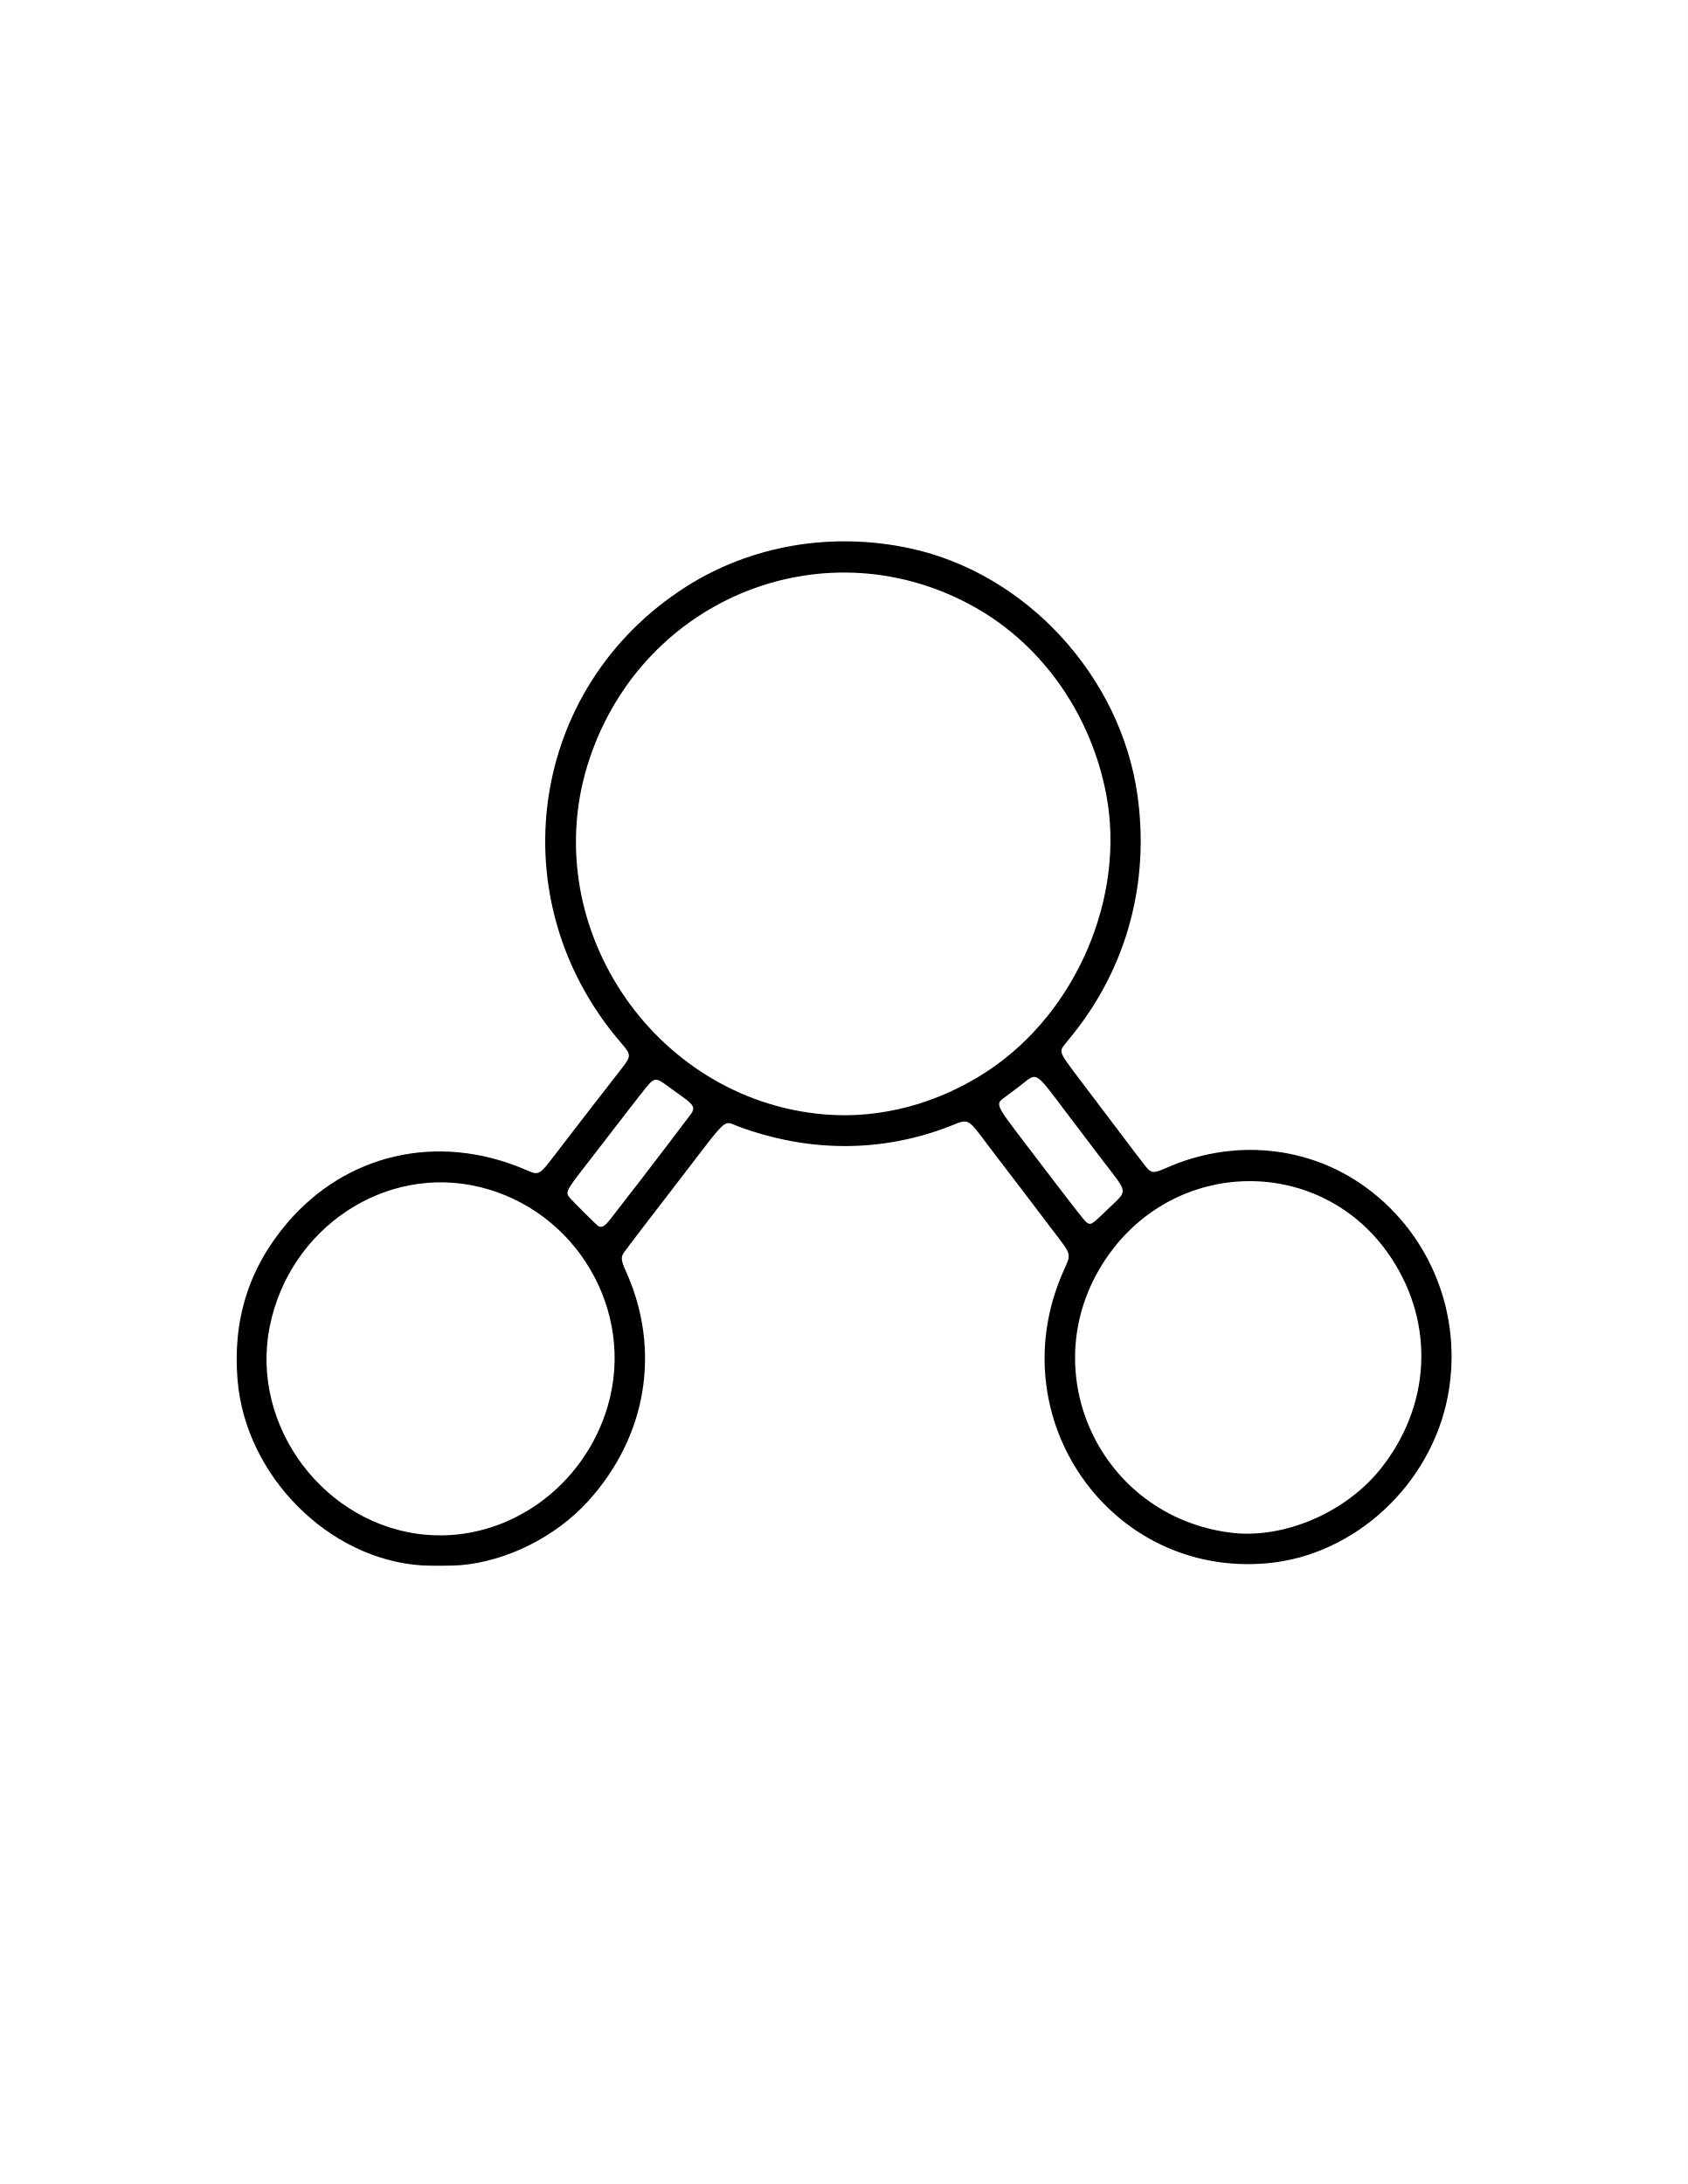
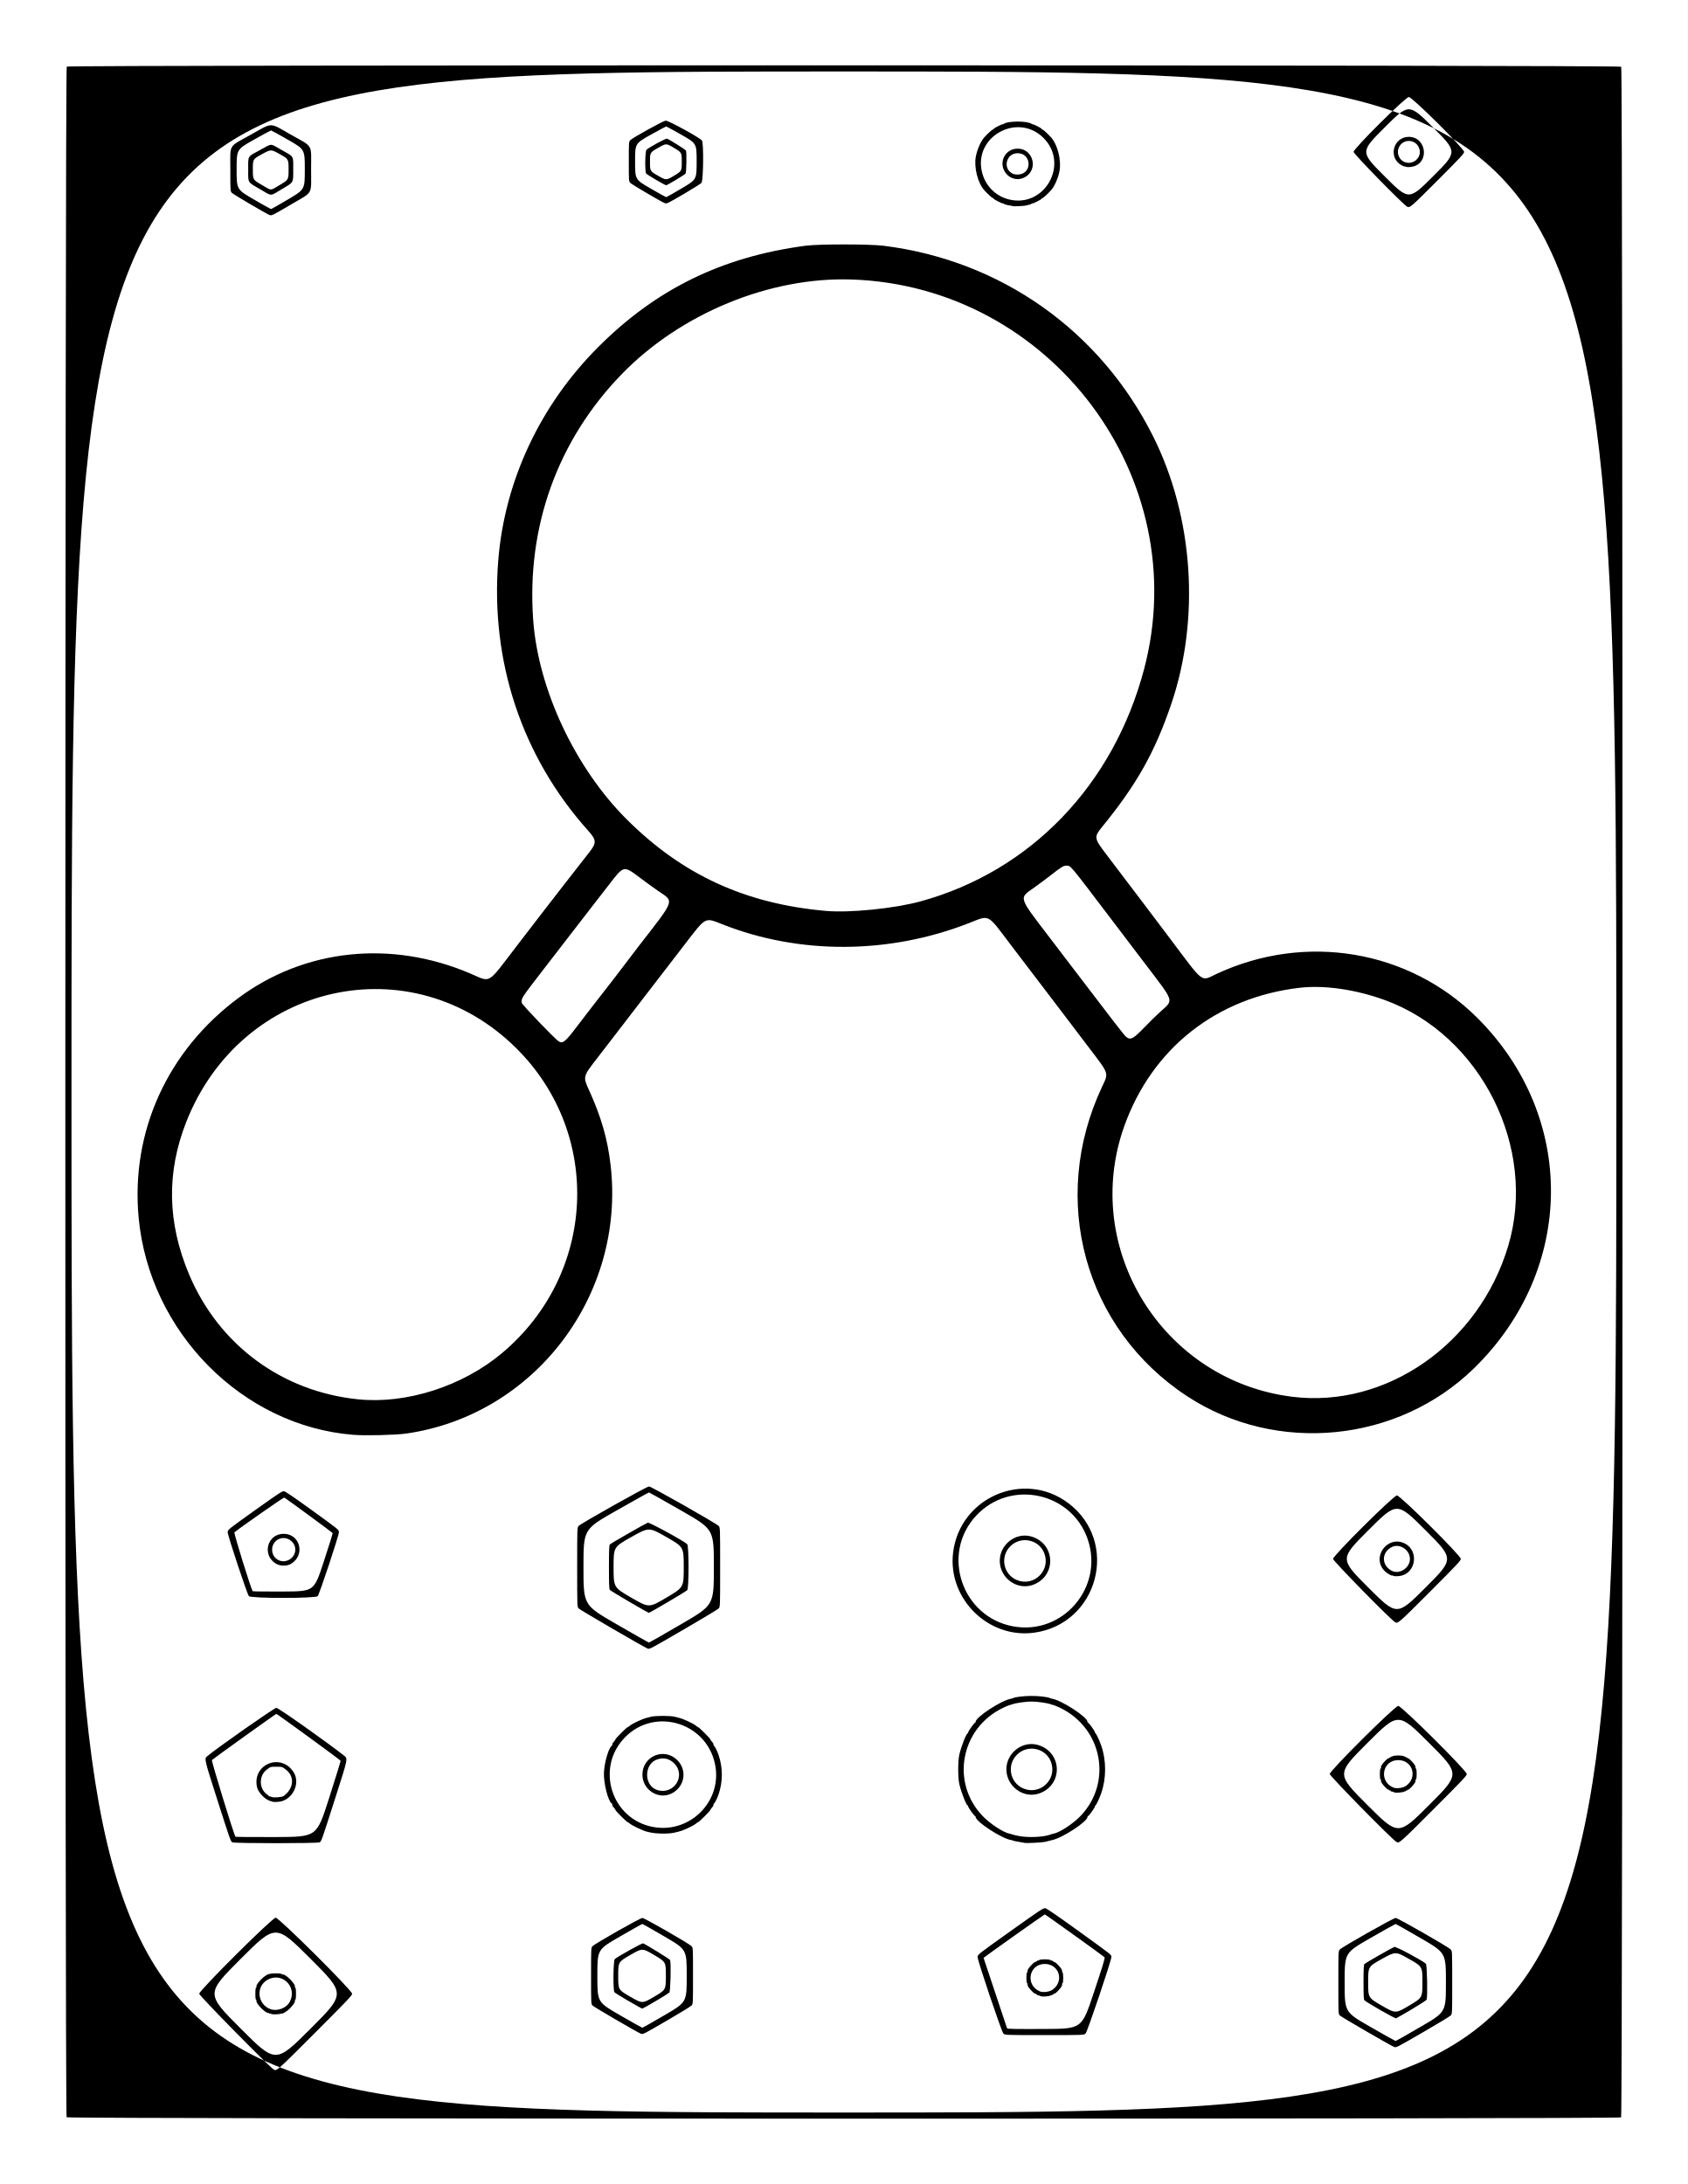
<svg xmlns="http://www.w3.org/2000/svg" width="2550" height="3300" viewBox="0 0 2550 3300" shape-rendering="geometricPrecision">
  <rect width="100%" height="100%" fill="white" />
-   <path fill="#000000" fill-rule="evenodd" d="M 696.328 2364.933 C 766.303 2358.802 839.534 2322.027 888.223 2268.568 C 977.467 2170.583 999.116 2039.670 945.702 1921.000 C 938.362 1904.692 937.810 1899.924 942.448 1892.873 C 945.067 1888.893 970.090 1856.056 1009.413 1805.000 C 1017.673 1794.275 1028.947 1779.625 1034.466 1772.444 C 1101.117 1685.725 1092.276 1693.425 1115.351 1701.994 C 1222.423 1741.758 1333.060 1741.568 1435.708 1701.442 C 1464.787 1690.075 1460.498 1687.713 1495.726 1734.500 C 1502.351 1743.300 1513.681 1758.150 1520.903 1767.500 C 1528.125 1776.850 1543.383 1796.875 1554.809 1812.000 C 1566.235 1827.125 1582.976 1849.175 1592.012 1861.000 C 1619.414 1896.861 1618.651 1893.781 1606.745 1920.519 C 1508.152 2141.933 1677.593 2384.196 1915.500 2361.971 C 2047.224 2349.665 2161.986 2243.101 2187.391 2109.500 C 2210.247 1989.309 2162.885 1867.487 2065.222 1795.262 C 1978.547 1731.163 1863.893 1719.594 1762.151 1764.682 C 1747.180 1771.316 1742.597 1772.150 1737.710 1769.130 C 1733.741 1766.677 1734.120 1767.157 1687.514 1705.500 C 1667.975 1679.650 1641.920 1645.196 1629.615 1628.934 C 1600.195 1590.056 1599.809 1589.124 1608.602 1578.182 C 1610.746 1575.514 1616.268 1568.644 1620.874 1562.916 C 1702.334 1461.592 1736.963 1333.650 1718.558 1202.000 C 1693.350 1021.686 1550.197 866.188 1374.718 828.509 C 1256.488 803.122 1135.088 823.890 1036.834 886.311 C 797.970 1038.061 752.170 1360.088 938.707 1576.262 C 953.840 1593.799 953.865 1595.756 939.185 1614.529 C 920.331 1638.638 864.832 1710.271 859.018 1718.000 C 855.501 1722.675 848.969 1731.225 844.501 1737.000 C 811.959 1779.065 816.372 1776.737 790.000 1765.752 C 660.706 1711.893 523.629 1743.276 434.602 1847.116 C 376.273 1915.151 351.271 1993.807 358.905 2085.258 C 370.987 2229.989 496.567 2356.229 637.500 2365.317 C 650.067 2366.127 685.325 2365.898 696.328 2364.933 Z M 644.000 2319.041 C 490.704 2305.866 377.299 2154.958 407.529 2004.367 C 437.493 1855.096 581.783 1759.100 724.500 1793.485 C 870.667 1828.701 959.831 1980.518 918.427 2123.677 C 882.771 2246.959 766.704 2329.587 644.000 2319.041 Z M 1860.033 2315.935 C 1661.790 2291.408 1559.450 2071.341 1668.857 1904.844 C 1772.752 1746.736 1997.906 1744.215 2101.420 1900.000 C 2168.076 2000.315 2161.830 2124.630 2085.344 2220.000 C 2032.478 2285.919 1939.028 2325.708 1860.033 2315.935 Z M 904.370 1853.013 C 902.272 1852.166 862.139 1812.071 859.225 1807.911 C 854.668 1801.404 857.021 1796.818 880.344 1766.758 C 889.842 1754.516 906.795 1732.575 918.018 1718.000 C 978.629 1639.282 981.579 1635.605 986.205 1633.005 C 991.727 1629.901 995.344 1631.132 1007.721 1640.330 C 1013.099 1644.328 1023.585 1651.914 1031.022 1657.189 C 1048.228 1669.393 1050.429 1673.837 1043.907 1683.203 C 1040.508 1688.084 983.267 1763.317 971.401 1778.500 C 967.532 1783.450 956.378 1797.850 946.613 1810.500 C 936.849 1823.150 925.965 1837.220 922.428 1841.766 C 913.971 1852.633 909.825 1855.216 904.370 1853.013 Z M 1641.070 1846.552 C 1638.002 1844.288 1619.164 1820.018 1552.966 1733.039 C 1501.659 1665.625 1503.009 1668.788 1520.223 1656.344 C 1524.669 1653.130 1533.525 1646.483 1539.903 1641.573 C 1568.536 1619.533 1560.962 1615.009 1615.119 1686.500 C 1628.035 1703.550 1650.813 1733.536 1665.738 1753.136 C 1705.330 1805.131 1704.442 1797.216 1674.000 1826.771 C 1648.770 1851.265 1648.047 1851.699 1641.070 1846.552 Z M 1245.500 1683.878 C 984.856 1661.797 807.690 1393.117 890.828 1146.000 C 973.585 900.013 1251.380 791.715 1474.500 918.457 C 1575.834 976.018 1648.687 1080.550 1671.418 1201.000 C 1700.564 1355.439 1626.130 1529.291 1493.000 1617.724 C 1418.001 1667.543 1330.081 1691.043 1245.500 1683.878 Z" />
+   <path fill="#000000" fill-rule="evenodd" d="M 2449.171 3199.345 C 2451.884 3196.890 2452.058 103.826 2449.345 100.829 C 2446.890 98.116 103.826 97.943 100.829 100.655 C 98.116 103.110 97.942 3196.174 100.655 3199.171 C 103.110 3201.884 2446.174 3202.057 2449.171 3199.345 Z M 108.000 1650.000 C 108.000 108.000 108.000 108.000 1275.000 108.000 C 2442.000 108.000 2442.000 108.000 2442.000 1650.000 C 2442.000 3192.000 2442.000 3192.000 1275.000 3192.000 C 108.000 3192.000 108.000 3192.000 108.000 1650.000 Z M 476.750 3070.765 C 524.852 3022.613 532.000 3015.075 532.000 3012.498 C 532.000 3007.462 421.562 2897.600 416.500 2897.600 C 411.438 2897.600 301.000 3007.462 301.000 3012.498 C 301.000 3015.595 408.064 3124.392 414.000 3127.326 C 418.124 3129.364 419.008 3128.568 476.750 3070.765 Z M 363.746 3065.246 C 311.000 3012.493 311.000 3012.493 363.754 2959.746 C 416.507 2907.000 416.507 2907.000 469.254 2959.754 C 522.000 3012.507 522.000 3012.507 469.246 3065.254 C 416.493 3118.000 416.493 3118.000 363.746 3065.246 Z M 2151.248 3069.922 C 2172.287 3057.752 2190.512 3046.690 2191.750 3045.341 C 2194.000 3042.888 2194.000 3042.888 2194.000 2995.500 C 2194.000 2948.112 2194.000 2948.112 2191.750 2945.657 C 2188.122 2941.698 2111.793 2898.000 2108.507 2898.000 C 2105.192 2898.000 2027.818 2941.764 2024.250 2945.657 C 2022.000 2948.112 2022.000 2948.112 2022.000 2995.500 C 2022.000 3042.888 2022.000 3042.888 2024.250 3045.341 C 2026.313 3047.590 2101.184 3091.013 2106.280 3092.916 C 2109.467 3094.106 2109.276 3094.203 2151.248 3069.922 Z M 2069.500 3062.077 C 2031.500 3040.231 2031.500 3040.231 2031.500 2995.500 C 2031.500 2950.769 2031.500 2950.769 2069.500 2928.923 C 2090.400 2916.907 2107.950 2907.077 2108.500 2907.078 C 2109.050 2907.079 2126.375 2916.908 2147.000 2928.920 C 2184.500 2950.762 2184.500 2950.762 2184.500 2995.500 C 2184.500 3040.238 2184.500 3040.238 2147.000 3062.080 C 2126.375 3074.092 2109.050 3083.921 2108.500 3083.922 C 2107.950 3083.923 2090.400 3074.093 2069.500 3062.077 Z M 1640.114 3072.598 C 1642.874 3069.820 1679.000 2962.732 1679.000 2957.329 C 1679.000 2953.298 1682.060 2955.734 1627.760 2916.543 C 1595.862 2893.520 1581.160 2883.478 1578.990 2883.230 C 1576.277 2882.920 1570.152 2886.961 1530.691 2915.091 C 1475.272 2954.599 1477.000 2953.240 1477.000 2957.307 C 1477.000 2962.725 1513.120 3069.813 1515.886 3072.598 C 1518.273 3075.000 1518.273 3075.000 1578.000 3075.000 C 1637.727 3075.000 1637.727 3075.000 1640.114 3072.598 Z M 1008.676 3052.452 C 1027.279 3041.642 1043.513 3031.693 1044.750 3030.343 C 1047.000 3027.888 1047.000 3027.888 1047.000 2985.500 C 1047.000 2943.112 1047.000 2943.112 1044.750 2940.655 C 1041.128 2936.699 973.745 2898.000 970.480 2898.000 C 967.191 2898.000 898.821 2936.771 895.250 2940.661 C 893.000 2943.112 893.000 2943.112 893.000 2985.500 C 893.000 3027.888 893.000 3027.888 895.250 3030.337 C 897.333 3032.603 963.248 3071.037 968.264 3072.910 C 971.440 3074.096 971.341 3074.146 1008.676 3052.452 Z M 1521.468 3064.758 C 1520.757 3062.875 1486.000 2958.556 1486.000 2958.304 C 1486.000 2957.701 1577.644 2892.678 1578.500 2892.674 C 1579.422 2892.669 1665.937 2954.694 1668.743 2957.371 C 1669.726 2958.309 1666.262 2969.725 1652.158 3012.029 C 1634.331 3065.500 1634.331 3065.500 1578.137 3065.758 C 1533.712 3065.963 1521.844 3065.753 1521.468 3064.758 Z M 936.000 3044.577 C 902.500 3025.225 902.500 3025.225 902.500 2985.500 C 902.500 2945.775 902.500 2945.775 936.000 2926.423 C 954.425 2915.779 969.950 2907.074 970.500 2907.077 C 971.050 2907.080 986.350 2915.779 1004.500 2926.407 C 1037.500 2945.730 1037.500 2945.730 1037.500 2985.500 C 1037.500 3025.270 1037.500 3025.270 1004.500 3044.593 C 986.350 3055.221 971.050 3063.920 970.500 3063.923 C 969.950 3063.926 954.425 3055.221 936.000 3044.577 Z M 2132.695 3036.181 C 2144.828 3028.975 2155.036 3022.350 2155.378 3021.458 C 2157.046 3017.110 2156.033 2969.033 2154.235 2967.235 C 2149.620 2962.620 2108.807 2940.767 2106.648 2941.755 C 2099.815 2944.882 2062.295 2966.350 2061.250 2967.731 C 2060.326 2968.952 2060.000 2976.053 2060.000 2995.000 C 2060.000 3013.944 2060.326 3021.049 2061.250 3022.274 C 2063.161 3024.805 2107.282 3050.062 2109.068 3049.647 C 2109.930 3049.447 2120.562 3043.387 2132.695 3036.181 Z M 424.500 3042.702 C 425.600 3042.400 426.613 3042.119 426.750 3042.077 C 426.887 3042.034 427.132 3042.113 427.294 3042.250 C 427.597 3042.508 432.433 3039.489 434.772 3037.580 C 440.843 3032.628 446.627 3024.824 445.536 3023.058 C 445.176 3022.476 445.263 3022.000 445.728 3022.000 C 446.759 3022.000 447.208 3019.118 447.208 3012.500 C 447.208 3005.882 446.759 3003.000 445.728 3003.000 C 445.263 3003.000 445.176 3002.524 445.536 3001.942 C 446.627 3000.176 440.843 2992.372 434.772 2987.420 C 431.961 2985.126 428.000 2982.801 428.000 2983.444 C 428.000 2983.815 427.438 2983.767 426.750 2983.337 C 424.636 2982.016 422.729 2981.714 416.500 2981.714 C 411.507 2981.714 409.382 2981.965 406.250 2982.923 C 406.113 2982.966 405.751 2982.964 405.447 2982.920 C 404.872 2982.836 400.526 2985.545 398.228 2987.420 C 392.157 2992.372 386.373 3000.176 387.464 3001.942 C 387.824 3002.524 387.737 3003.000 387.272 3003.000 C 386.241 3003.000 385.792 3005.882 385.792 3012.500 C 385.792 3019.118 386.241 3022.000 387.272 3022.000 C 387.737 3022.000 387.824 3022.476 387.464 3023.058 C 386.373 3024.824 392.157 3032.628 398.228 3037.580 C 401.146 3039.961 405.000 3042.187 405.000 3041.493 C 405.000 3041.087 405.675 3041.315 406.500 3042.000 C 407.325 3042.685 408.000 3042.942 408.000 3042.573 C 408.000 3042.203 408.788 3042.379 409.750 3042.963 C 411.439 3043.988 420.389 3043.830 424.500 3042.702 Z M 2087.750 3030.558 C 2067.000 3018.570 2067.000 3018.570 2067.000 2995.032 C 2067.000 2971.494 2067.000 2971.494 2087.743 2959.975 C 2108.486 2948.457 2108.486 2948.457 2128.743 2959.939 C 2149.000 2971.421 2149.000 2971.421 2149.000 2994.989 C 2149.000 3018.556 2149.000 3018.556 2128.750 3030.551 C 2108.500 3042.546 2108.500 3042.546 2087.750 3030.558 Z M 408.314 3035.674 C 390.249 3029.019 386.217 3004.635 401.322 2993.390 C 423.044 2977.218 450.125 3000.202 437.905 3024.437 C 432.962 3034.240 418.908 3039.577 408.314 3035.674 Z M 990.417 3023.754 C 1000.908 3017.569 1010.281 3011.719 1011.246 3010.754 C 1013.036 3008.964 1014.027 2965.839 1012.376 2961.537 C 1011.847 2960.159 976.093 2938.124 971.569 2936.388 C 970.011 2935.790 932.079 2956.930 928.753 2960.250 C 926.505 2962.494 926.054 3007.373 928.250 3010.263 C 929.536 3011.956 968.771 3034.955 970.421 3034.984 C 970.928 3034.993 979.926 3029.939 990.417 3023.754 Z M 952.250 3017.046 C 934.000 3006.533 934.000 3006.533 934.000 2985.500 C 934.000 2964.467 934.000 2964.467 952.250 2953.954 C 970.500 2943.441 970.500 2943.441 988.250 2953.950 C 1006.000 2964.459 1006.000 2964.459 1006.000 2985.500 C 1006.000 3006.541 1006.000 3006.541 988.250 3017.050 C 970.500 3027.559 970.500 3027.559 952.250 3017.046 Z M 1587.379 3015.100 C 1588.097 3014.505 1588.980 3014.313 1589.342 3014.675 C 1589.704 3015.037 1590.000 3014.782 1590.000 3014.108 C 1590.000 3013.434 1590.450 3013.160 1591.000 3013.500 C 1591.550 3013.840 1592.000 3013.566 1592.000 3012.892 C 1592.000 3012.218 1592.273 3011.940 1592.607 3012.273 C 1593.247 3012.914 1594.690 3011.907 1598.298 3008.298 C 1602.867 3003.729 1605.437 2999.516 1604.540 2998.065 C 1604.236 2997.573 1604.515 2996.995 1605.160 2996.780 C 1605.925 2996.525 1606.333 2993.646 1606.333 2988.500 C 1606.333 2983.354 1605.925 2980.475 1605.160 2980.220 C 1604.515 2980.005 1604.236 2979.427 1604.540 2978.935 C 1605.437 2977.484 1602.867 2973.271 1598.298 2968.702 C 1594.690 2965.093 1593.247 2964.086 1592.607 2964.727 C 1592.273 2965.060 1592.000 2964.782 1592.000 2964.108 C 1592.000 2963.434 1591.550 2963.160 1591.000 2963.500 C 1590.450 2963.840 1590.000 2963.566 1590.000 2962.892 C 1590.000 2962.218 1589.704 2961.963 1589.342 2962.325 C 1588.980 2962.687 1588.011 2962.424 1587.188 2961.741 C 1586.303 2961.007 1582.757 2960.500 1578.500 2960.500 C 1574.243 2960.500 1570.697 2961.007 1569.812 2961.741 C 1568.989 2962.424 1568.020 2962.687 1567.658 2962.325 C 1567.296 2961.963 1567.000 2962.218 1567.000 2962.892 C 1567.000 2963.566 1566.550 2963.840 1566.000 2963.500 C 1565.450 2963.160 1565.000 2963.434 1565.000 2964.108 C 1565.000 2964.782 1564.727 2965.060 1564.393 2964.727 C 1563.753 2964.086 1562.310 2965.093 1558.702 2968.702 C 1554.133 2973.271 1551.563 2977.484 1552.460 2978.935 C 1552.764 2979.427 1552.485 2980.005 1551.840 2980.220 C 1551.075 2980.475 1550.667 2983.354 1550.667 2988.500 C 1550.667 2993.646 1551.075 2996.525 1551.840 2996.780 C 1552.485 2996.995 1552.764 2997.573 1552.460 2998.065 C 1551.563 2999.516 1554.133 3003.729 1558.702 3008.298 C 1562.310 3011.907 1563.753 3012.914 1564.393 3012.273 C 1564.727 3011.940 1565.000 3012.218 1565.000 3012.892 C 1565.000 3013.566 1565.450 3013.840 1566.000 3013.500 C 1566.550 3013.160 1567.000 3013.359 1567.000 3013.941 C 1567.000 3014.523 1567.338 3014.929 1567.750 3014.841 C 1568.162 3014.754 1569.175 3014.943 1570.000 3015.262 C 1570.825 3015.581 1572.175 3016.094 1573.000 3016.402 C 1575.324 3017.271 1585.919 3016.312 1587.379 3015.100 Z M 1571.030 3008.941 C 1548.573 2999.494 1554.340 2967.500 1578.500 2967.500 C 1600.300 2967.500 1608.202 2993.775 1590.206 3006.423 C 1585.531 3009.709 1575.870 3010.977 1571.030 3008.941 Z M 483.087 2783.718 C 485.741 2781.680 486.197 2780.386 505.400 2720.343 C 526.437 2654.566 525.843 2657.495 519.198 2652.273 C 492.042 2630.936 420.575 2580.500 417.496 2580.500 C 414.468 2580.500 328.038 2641.036 312.786 2653.839 C 308.517 2657.423 308.633 2657.912 328.600 2720.343 C 347.803 2780.386 348.259 2781.680 350.913 2783.718 C 353.211 2785.482 480.789 2785.482 483.087 2783.718 Z M 1579.000 2783.014 C 1582.025 2782.384 1585.175 2781.605 1586.000 2781.284 C 1586.825 2780.962 1588.400 2780.530 1589.500 2780.323 C 1604.630 2777.472 1643.000 2752.410 1643.000 2745.379 C 1643.000 2744.620 1643.411 2744.000 1643.912 2744.000 C 1645.126 2744.000 1654.333 2731.045 1654.333 2729.337 C 1654.333 2728.602 1654.635 2728.000 1655.004 2728.000 C 1655.987 2728.000 1660.904 2717.623 1663.660 2709.734 C 1671.575 2687.081 1671.575 2659.919 1663.660 2637.266 C 1660.904 2629.377 1655.987 2619.000 1655.004 2619.000 C 1654.635 2619.000 1654.333 2618.398 1654.333 2617.663 C 1654.333 2615.955 1645.126 2603.000 1643.912 2603.000 C 1643.411 2603.000 1643.000 2602.380 1643.000 2601.621 C 1643.000 2594.566 1603.643 2568.912 1589.500 2566.748 C 1588.400 2566.580 1587.050 2566.177 1586.500 2565.854 C 1583.598 2564.146 1569.962 2562.524 1558.500 2562.524 C 1547.038 2562.524 1533.402 2564.146 1530.500 2565.854 C 1529.950 2566.177 1528.600 2566.580 1527.500 2566.748 C 1513.357 2568.912 1474.000 2594.566 1474.000 2601.621 C 1474.000 2602.380 1473.589 2603.000 1473.088 2603.000 C 1471.874 2603.000 1462.667 2615.955 1462.667 2617.663 C 1462.667 2618.398 1462.365 2619.000 1461.996 2619.000 C 1459.977 2619.000 1452.055 2639.201 1449.329 2651.302 C 1447.112 2661.137 1447.112 2685.863 1449.329 2695.698 C 1452.055 2707.799 1459.977 2728.000 1461.996 2728.000 C 1462.365 2728.000 1462.667 2728.602 1462.667 2729.337 C 1462.667 2731.045 1471.874 2744.000 1473.088 2744.000 C 1473.589 2744.000 1474.000 2744.620 1474.000 2745.379 C 1474.000 2752.434 1513.357 2778.088 1527.500 2780.252 C 1528.600 2780.420 1529.950 2780.829 1530.500 2781.161 C 1531.050 2781.492 1534.875 2782.307 1539.000 2782.972 C 1543.125 2783.636 1547.175 2784.343 1548.000 2784.543 C 1550.953 2785.256 1573.606 2784.139 1579.000 2783.014 Z M 2166.750 2732.763 C 2209.519 2689.942 2216.000 2683.064 2216.000 2680.497 C 2216.000 2675.470 2117.557 2577.600 2112.500 2577.600 C 2107.443 2577.600 2009.000 2675.470 2009.000 2680.497 C 2009.000 2683.593 2104.092 2780.407 2110.000 2783.327 C 2114.108 2785.356 2115.144 2784.433 2166.750 2732.763 Z M 355.676 2775.258 C 352.754 2770.358 319.087 2660.493 320.184 2659.439 C 322.979 2656.753 416.555 2589.674 417.500 2589.678 C 418.834 2589.684 514.146 2659.191 514.598 2660.488 C 514.791 2661.044 506.732 2687.150 496.688 2718.500 C 478.425 2775.500 478.425 2775.500 417.276 2775.758 C 383.644 2775.899 355.924 2775.674 355.676 2775.258 Z M 1540.500 2774.401 C 1536.100 2773.620 1531.375 2772.539 1530.000 2771.999 C 1528.625 2771.459 1526.600 2770.871 1525.500 2770.692 C 1516.465 2769.224 1496.183 2756.006 1484.724 2744.119 C 1435.862 2693.433 1451.339 2611.131 1515.500 2580.457 C 1519.900 2578.354 1524.400 2576.486 1525.500 2576.308 C 1526.600 2576.129 1528.625 2575.544 1530.000 2575.009 C 1534.674 2573.189 1550.233 2571.000 1558.500 2571.000 C 1566.767 2571.000 1582.326 2573.189 1587.000 2575.009 C 1588.375 2575.544 1590.400 2576.129 1591.500 2576.308 C 1592.600 2576.486 1597.100 2578.354 1601.500 2580.457 C 1665.661 2611.131 1681.138 2693.433 1632.276 2744.119 C 1620.817 2756.006 1600.535 2769.224 1591.500 2770.692 C 1590.400 2770.871 1588.375 2771.456 1587.000 2771.991 C 1577.379 2775.738 1554.669 2776.915 1540.500 2774.401 Z M 2065.746 2727.246 C 2019.000 2680.492 2019.000 2680.492 2065.754 2633.746 C 2112.508 2587.000 2112.508 2587.000 2159.254 2633.754 C 2206.000 2680.508 2206.000 2680.508 2159.246 2727.254 C 2112.492 2774.000 2112.492 2774.000 2065.746 2727.246 Z M 1019.500 2768.967 C 1021.700 2768.403 1024.353 2767.743 1025.396 2767.500 C 1032.719 2765.794 1047.679 2758.796 1051.903 2755.102 C 1053.225 2753.946 1054.681 2753.000 1055.139 2753.000 C 1056.224 2753.000 1073.000 2736.227 1073.000 2735.141 C 1073.000 2734.685 1074.124 2733.004 1075.499 2731.406 C 1077.824 2728.702 1078.140 2728.043 1077.915 2726.362 C 1077.868 2726.011 1078.257 2725.448 1078.780 2725.112 C 1080.085 2724.272 1083.657 2717.080 1085.576 2711.429 C 1092.229 2691.831 1092.229 2671.169 1085.576 2651.571 C 1083.657 2645.920 1080.085 2638.728 1078.780 2637.888 C 1078.257 2637.552 1077.868 2636.989 1077.915 2636.638 C 1078.140 2634.957 1077.824 2634.298 1075.499 2631.594 C 1074.124 2629.996 1073.000 2628.315 1073.000 2627.859 C 1073.000 2626.773 1056.224 2610.000 1055.139 2610.000 C 1054.681 2610.000 1053.225 2609.054 1051.903 2607.898 C 1047.680 2604.204 1032.727 2597.210 1025.396 2595.499 C 1024.353 2595.256 1021.475 2594.523 1019.000 2593.870 C 1016.525 2593.218 1008.650 2592.684 1001.500 2592.684 C 994.350 2592.684 986.475 2593.218 984.000 2593.870 C 981.525 2594.523 978.647 2595.256 977.604 2595.499 C 970.273 2597.210 955.320 2604.204 951.097 2607.898 C 949.775 2609.054 948.319 2610.000 947.861 2610.000 C 946.776 2610.000 930.000 2626.773 930.000 2627.859 C 930.000 2628.315 928.876 2629.996 927.501 2631.594 C 925.176 2634.298 924.860 2634.957 925.085 2636.638 C 925.132 2636.989 924.743 2637.552 924.220 2637.888 C 919.682 2640.807 913.415 2661.946 912.476 2677.500 C 911.533 2693.128 918.517 2721.443 924.220 2725.112 C 924.743 2725.448 925.132 2726.011 925.085 2726.362 C 924.860 2728.043 925.176 2728.702 927.501 2731.406 C 928.876 2733.004 930.000 2734.685 930.000 2735.141 C 930.000 2736.227 946.776 2753.000 947.861 2753.000 C 948.319 2753.000 949.775 2753.946 951.097 2755.101 C 955.126 2758.624 972.946 2766.984 978.254 2767.842 C 978.669 2767.909 980.135 2768.247 981.511 2768.592 C 991.201 2771.024 1010.713 2771.216 1019.500 2768.967 Z M 986.500 2760.503 C 923.812 2748.708 899.366 2671.669 943.709 2625.650 C 990.465 2577.127 1072.254 2604.392 1081.249 2671.500 C 1088.444 2725.172 1040.096 2770.586 986.500 2760.503 Z M 425.000 2721.845 C 443.552 2716.833 453.461 2693.882 443.838 2678.215 C 425.130 2647.758 380.773 2665.379 388.281 2700.285 C 390.138 2708.916 401.737 2720.407 409.842 2721.645 C 410.580 2721.758 411.476 2722.143 411.835 2722.502 C 412.468 2723.135 421.983 2722.660 425.000 2721.845 Z M 409.750 2714.961 C 408.788 2714.378 408.000 2714.166 408.000 2714.490 C 408.000 2714.814 407.438 2714.618 406.750 2714.055 C 406.062 2713.491 404.015 2711.840 402.201 2710.385 C 391.356 2701.689 391.356 2683.311 402.201 2674.615 C 408.607 2669.479 408.508 2669.512 417.500 2669.512 C 426.492 2669.512 426.393 2669.479 432.799 2674.615 C 445.523 2684.818 443.494 2703.133 428.461 2713.765 C 425.651 2715.752 412.449 2716.596 409.750 2714.961 Z M 1014.310 2710.092 C 1034.318 2700.406 1038.857 2675.120 1023.368 2659.632 C 1003.505 2639.769 970.583 2653.408 970.583 2681.500 C 970.583 2704.238 994.329 2719.764 1014.310 2710.092 Z M 1570.636 2709.684 C 1606.483 2696.557 1604.917 2647.534 1568.305 2636.681 C 1544.467 2629.614 1519.691 2649.207 1520.479 2674.500 C 1521.278 2700.122 1547.163 2718.279 1570.636 2709.684 Z M 2121.379 2707.100 C 2122.097 2706.505 2122.980 2706.313 2123.342 2706.675 C 2123.704 2707.037 2124.000 2706.782 2124.000 2706.108 C 2124.000 2705.434 2124.450 2705.160 2125.000 2705.500 C 2125.550 2705.840 2126.000 2705.566 2126.000 2704.892 C 2126.000 2704.218 2126.273 2703.940 2126.607 2704.273 C 2127.247 2704.914 2128.690 2703.907 2132.298 2700.298 C 2136.867 2695.729 2139.437 2691.516 2138.540 2690.065 C 2138.236 2689.573 2138.515 2688.995 2139.160 2688.780 C 2139.925 2688.525 2140.333 2685.646 2140.333 2680.500 C 2140.333 2675.354 2139.925 2672.475 2139.160 2672.220 C 2138.515 2672.005 2138.236 2671.427 2138.540 2670.935 C 2139.437 2669.484 2136.867 2665.271 2132.298 2660.702 C 2128.690 2657.093 2127.247 2656.086 2126.607 2656.727 C 2126.273 2657.060 2126.000 2656.782 2126.000 2656.108 C 2126.000 2655.434 2125.550 2655.160 2125.000 2655.500 C 2124.450 2655.840 2124.000 2655.566 2124.000 2654.892 C 2124.000 2654.218 2123.704 2653.963 2123.342 2654.325 C 2122.980 2654.687 2122.011 2654.424 2121.188 2653.741 C 2120.303 2653.007 2116.757 2652.500 2112.500 2652.500 C 2108.243 2652.500 2104.697 2653.007 2103.812 2653.741 C 2102.989 2654.424 2102.020 2654.687 2101.658 2654.325 C 2101.296 2653.963 2101.000 2654.218 2101.000 2654.892 C 2101.000 2655.566 2100.550 2655.840 2100.000 2655.500 C 2099.450 2655.160 2099.000 2655.434 2099.000 2656.108 C 2099.000 2656.782 2098.727 2657.060 2098.393 2656.727 C 2097.753 2656.086 2096.310 2657.093 2092.702 2660.702 C 2088.133 2665.271 2085.563 2669.484 2086.460 2670.935 C 2086.764 2671.427 2086.485 2672.005 2085.840 2672.220 C 2085.075 2672.475 2084.667 2675.354 2084.667 2680.500 C 2084.667 2685.646 2085.075 2688.525 2085.840 2688.780 C 2086.485 2688.995 2086.764 2689.573 2086.460 2690.065 C 2085.563 2691.516 2088.133 2695.729 2092.702 2700.298 C 2096.310 2703.907 2097.753 2704.914 2098.393 2704.273 C 2098.727 2703.940 2099.000 2704.218 2099.000 2704.892 C 2099.000 2705.566 2099.450 2705.840 2100.000 2705.500 C 2100.550 2705.160 2101.000 2705.359 2101.000 2705.941 C 2101.000 2706.523 2101.338 2706.929 2101.750 2706.841 C 2102.162 2706.754 2103.175 2706.943 2104.000 2707.262 C 2104.825 2707.581 2106.175 2708.094 2107.000 2708.402 C 2109.324 2709.271 2119.919 2708.312 2121.379 2707.100 Z M 993.000 2704.693 C 972.243 2698.150 972.690 2664.399 993.616 2658.216 C 1003.358 2655.338 1011.430 2657.362 1018.534 2664.466 C 1036.999 2682.932 1018.154 2712.621 993.000 2704.693 Z M 1546.500 2702.502 C 1525.796 2694.046 1520.502 2667.279 1536.391 2651.391 C 1552.487 2635.295 1580.032 2641.127 1587.859 2662.288 C 1597.430 2688.162 1571.979 2712.909 1546.500 2702.502 Z M 2105.030 2700.941 C 2082.573 2691.494 2088.340 2659.500 2112.500 2659.500 C 2134.300 2659.500 2142.202 2685.775 2124.206 2698.423 C 2119.531 2701.709 2109.870 2702.977 2105.030 2700.941 Z M 1034.135 2461.477 C 1061.286 2445.714 1084.513 2431.708 1085.750 2430.353 C 1088.000 2427.888 1088.000 2427.888 1088.000 2368.000 C 1088.000 2308.112 1088.000 2308.112 1085.750 2305.660 C 1082.169 2301.759 983.810 2246.000 980.509 2246.000 C 977.183 2246.000 877.783 2301.808 874.250 2305.659 C 872.000 2308.112 872.000 2308.112 872.000 2368.000 C 872.000 2427.888 872.000 2427.888 874.250 2430.350 C 876.312 2432.606 973.241 2489.034 978.297 2490.922 C 981.479 2492.110 980.299 2492.732 1034.135 2461.477 Z M 930.500 2453.576 C 881.500 2425.242 881.500 2425.242 881.500 2368.006 C 881.500 2310.770 881.500 2310.770 930.500 2282.921 C 957.450 2267.605 979.950 2255.073 980.500 2255.073 C 981.050 2255.073 1003.325 2267.604 1030.000 2282.921 C 1078.500 2310.769 1078.500 2310.769 1078.500 2368.028 C 1078.500 2425.287 1078.500 2425.287 1030.000 2453.595 C 1003.325 2469.165 981.050 2481.905 980.500 2481.907 C 979.950 2481.908 957.450 2469.159 930.500 2453.576 Z M 1562.566 2466.928 C 1659.594 2453.432 1691.927 2329.594 1613.719 2271.007 C 1546.834 2220.903 1450.331 2262.359 1439.982 2345.642 C 1431.321 2415.347 1493.204 2476.575 1562.566 2466.928 Z M 1530.951 2457.453 C 1453.079 2443.348 1421.022 2348.046 1474.711 2290.260 C 1526.474 2234.548 1619.487 2254.530 1643.582 2326.540 C 1667.726 2398.693 1605.547 2470.965 1530.951 2457.453 Z M 2161.250 2404.262 C 2200.908 2364.550 2207.000 2358.056 2207.000 2355.497 C 2207.000 2350.475 2115.553 2259.600 2110.500 2259.600 C 2105.447 2259.600 2014.000 2350.475 2014.000 2355.497 C 2014.000 2358.592 2102.111 2448.418 2108.000 2451.327 C 2112.097 2453.350 2113.223 2452.355 2161.250 2404.262 Z M 2067.246 2398.746 C 2024.000 2355.491 2024.000 2355.491 2067.254 2312.246 C 2110.509 2269.000 2110.509 2269.000 2153.754 2312.254 C 2197.000 2355.509 2197.000 2355.509 2153.746 2398.754 C 2110.491 2442.000 2110.491 2442.000 2067.246 2398.746 Z M 1008.903 2420.763 C 1024.067 2411.832 1037.268 2403.732 1038.237 2402.763 C 1040.939 2400.061 1040.940 2335.933 1038.237 2333.250 C 1033.427 2328.474 980.802 2299.769 978.658 2300.752 C 972.027 2303.790 922.300 2332.369 921.250 2333.745 C 920.309 2334.977 920.000 2343.446 920.000 2368.000 C 920.000 2392.545 920.309 2401.027 921.250 2402.273 C 922.527 2403.963 978.753 2436.947 980.416 2436.981 C 980.919 2436.992 993.738 2429.693 1008.903 2420.763 Z M 953.750 2414.051 C 927.000 2398.551 927.000 2398.551 927.000 2368.026 C 927.000 2337.500 927.000 2337.500 953.744 2322.458 C 980.487 2307.415 980.487 2307.415 1006.744 2322.420 C 1033.000 2337.425 1033.000 2337.425 1033.000 2367.990 C 1033.000 2398.555 1033.000 2398.555 1006.750 2414.053 C 980.500 2429.550 980.500 2429.550 953.750 2414.051 Z M 479.961 2411.745 C 482.514 2409.092 511.948 2320.409 511.980 2315.273 C 512.005 2311.308 513.532 2312.544 467.213 2279.038 C 443.471 2261.864 431.030 2253.463 428.992 2253.231 C 426.402 2252.935 420.725 2256.630 389.235 2279.105 C 342.920 2312.162 343.995 2311.302 344.020 2315.317 C 344.052 2320.423 373.499 2409.106 376.039 2411.745 C 379.465 2415.304 476.535 2415.304 479.961 2411.745 Z M 381.680 2404.260 C 378.648 2399.141 353.058 2316.520 354.169 2315.437 C 358.731 2310.993 428.535 2262.210 429.496 2262.794 C 434.239 2265.682 502.312 2315.664 502.600 2316.471 C 502.802 2317.037 496.541 2337.075 488.687 2361.000 C 474.405 2404.500 474.405 2404.500 428.268 2404.760 C 402.892 2404.903 381.928 2404.678 381.680 2404.260 Z M 1560.636 2394.684 C 1596.483 2381.557 1594.917 2332.534 1558.305 2321.681 C 1534.467 2314.614 1509.691 2334.207 1510.479 2359.500 C 1511.278 2385.122 1537.163 2403.279 1560.636 2394.684 Z M 1536.500 2387.502 C 1515.796 2379.046 1510.502 2352.279 1526.391 2336.391 C 1542.487 2320.295 1570.032 2326.127 1577.859 2347.288 C 1587.430 2373.162 1561.979 2397.909 1536.500 2387.502 Z M 2117.652 2380.712 C 2139.738 2374.971 2143.150 2342.920 2122.796 2332.395 C 2096.481 2318.787 2071.165 2353.011 2092.077 2373.923 C 2095.081 2376.928 2103.000 2381.674 2103.000 2380.471 C 2103.000 2380.157 2103.787 2380.380 2104.750 2380.965 C 2106.442 2381.994 2113.233 2381.861 2117.652 2380.712 Z M 2102.500 2373.341 C 2086.863 2365.112 2086.973 2345.547 2102.700 2337.614 C 2114.552 2331.636 2130.139 2341.797 2130.139 2355.500 C 2130.139 2369.222 2114.211 2379.504 2102.500 2373.341 Z M 439.744 2362.899 C 461.595 2349.686 453.629 2317.583 428.500 2317.583 C 403.947 2317.583 395.432 2349.169 416.414 2362.420 C 422.914 2366.526 433.391 2366.741 439.744 2362.899 Z M 422.000 2357.879 C 407.319 2352.042 407.525 2330.652 422.315 2325.064 C 433.505 2320.836 446.167 2329.561 446.167 2341.500 C 446.167 2353.491 433.151 2362.313 422.000 2357.879 Z M 613.500 2166.103 C 807.185 2138.551 945.245 1957.325 922.498 1760.494 C 917.979 1721.383 908.526 1688.346 890.411 1648.345 C 880.472 1626.399 880.259 1627.255 902.925 1598.000 C 911.235 1587.275 925.095 1569.275 933.727 1558.000 C 942.358 1546.725 963.804 1518.825 981.384 1496.000 C 998.965 1473.175 1023.622 1441.142 1036.177 1424.816 C 1066.745 1385.068 1064.797 1386.077 1091.000 1396.451 C 1207.688 1442.652 1342.906 1442.084 1463.678 1394.886 C 1495.922 1382.285 1490.774 1379.681 1526.181 1426.500 C 1539.075 1443.550 1555.354 1464.925 1562.356 1474.000 C 1569.358 1483.075 1586.320 1505.350 1600.050 1523.500 C 1613.780 1541.650 1634.842 1569.403 1646.854 1585.174 C 1675.782 1623.154 1675.037 1620.866 1665.236 1641.626 C 1584.599 1812.423 1638.344 2008.110 1793.835 2109.859 C 1928.360 2197.889 2111.632 2179.991 2226.834 2067.573 C 2380.053 1918.056 2382.214 1687.656 2231.802 1537.849 C 2128.708 1435.170 1972.270 1408.872 1837.831 1471.620 C 1813.575 1482.941 1820.162 1487.948 1767.944 1418.500 C 1746.853 1390.450 1724.943 1361.425 1719.255 1354.000 C 1713.567 1346.575 1702.452 1331.950 1694.554 1321.500 C 1686.657 1311.050 1675.431 1296.226 1669.607 1288.558 C 1653.308 1267.096 1652.922 1264.336 1664.286 1250.420 C 1717.249 1185.559 1744.749 1136.776 1769.622 1063.557 C 1813.404 934.674 1803.060 781.400 1742.373 659.800 C 1662.543 499.841 1512.333 393.479 1335.000 371.344 C 1313.802 368.698 1236.781 368.665 1217.000 371.294 C 1090.406 388.117 990.827 436.932 902.933 525.254 C 815.716 612.895 762.449 726.866 752.792 846.500 C 740.471 999.120 788.536 1143.579 888.858 1255.446 C 901.127 1269.127 901.397 1273.629 890.760 1287.223 C 887.867 1290.921 881.225 1299.430 876.000 1306.132 C 870.775 1312.833 860.844 1325.558 853.931 1334.408 C 837.642 1355.263 802.286 1401.088 779.020 1431.500 C 735.398 1488.520 742.260 1484.534 710.856 1471.092 C 591.167 1419.862 460.678 1433.505 360.500 1507.722 C 252.952 1587.399 197.178 1710.335 209.525 1840.500 C 225.881 2012.950 366.364 2154.750 534.000 2168.018 C 552.199 2169.458 597.601 2168.365 613.500 2166.103 Z M 541.000 2114.357 C 426.172 2102.633 330.705 2032.184 285.890 1926.101 C 252.691 1847.516 251.263 1771.513 281.545 1694.841 C 364.723 1484.238 622.061 1427.016 780.123 1583.978 C 910.961 1713.905 900.849 1925.282 758.076 2044.845 C 698.543 2094.700 613.908 2121.802 541.000 2114.357 Z M 1952.000 2110.454 C 1756.106 2085.923 1632.263 1885.348 1698.923 1700.573 C 1741.128 1583.584 1838.439 1507.066 1963.500 1492.529 C 2000.781 1488.196 2048.227 1495.046 2092.330 1511.129 C 2237.438 1564.046 2322.894 1734.578 2278.555 1882.752 C 2234.312 2030.606 2094.252 2128.268 1952.000 2110.454 Z M 844.576 1573.822 C 839.079 1570.632 789.005 1518.545 788.416 1515.405 C 787.153 1508.674 787.119 1508.728 822.479 1463.000 C 832.473 1450.075 849.313 1428.250 859.901 1414.500 C 870.489 1400.750 885.612 1381.175 893.509 1371.000 C 901.405 1360.825 913.351 1345.419 920.054 1336.765 C 943.054 1307.075 941.697 1307.339 968.352 1327.371 C 976.683 1333.632 988.450 1342.146 994.500 1346.291 C 1018.987 1363.068 1021.057 1357.353 963.747 1431.178 C 957.833 1438.796 949.770 1449.410 945.829 1454.765 C 941.888 1460.119 934.266 1470.125 928.892 1477.000 C 906.930 1505.092 881.984 1537.349 871.662 1551.000 C 854.469 1573.738 850.375 1577.188 844.576 1573.822 Z M 1701.059 1566.396 C 1698.301 1564.075 1681.520 1542.373 1620.477 1462.178 C 1610.564 1449.155 1595.243 1429.050 1586.430 1417.500 C 1537.668 1353.595 1538.946 1357.726 1562.749 1340.913 C 1569.212 1336.348 1580.350 1328.037 1587.500 1322.443 C 1603.747 1309.732 1606.581 1308.008 1611.247 1308.004 C 1617.711 1307.997 1615.478 1305.343 1675.185 1384.000 C 1687.918 1400.775 1712.356 1432.950 1729.490 1455.500 C 1775.398 1515.916 1773.537 1510.058 1752.811 1528.926 C 1747.140 1534.089 1736.479 1544.561 1729.120 1552.198 C 1711.862 1570.108 1707.871 1572.128 1701.059 1566.396 Z M 1248.000 1376.397 C 1126.156 1365.678 1030.976 1321.956 946.877 1238.073 C 868.893 1160.289 813.241 1041.725 805.559 937.000 C 795.211 795.932 842.444 664.913 939.672 564.987 C 1028.817 473.369 1163.273 418.129 1286.917 422.325 C 1587.606 432.530 1804.972 722.467 1728.442 1011.261 C 1682.050 1186.327 1556.970 1316.294 1391.000 1361.885 C 1351.610 1372.705 1284.011 1379.565 1248.000 1376.397 Z M 439.757 308.921 C 473.844 288.896 470.000 295.622 470.000 256.000 C 470.000 216.314 473.973 223.045 438.739 203.037 C 406.366 184.653 412.751 184.602 378.934 203.513 C 344.171 222.953 348.000 216.445 348.000 256.100 C 348.000 288.708 348.012 288.902 350.250 291.347 C 352.342 293.632 402.393 323.091 407.295 324.921 C 410.417 326.087 411.161 325.720 439.757 308.921 Z M 383.000 301.077 C 357.500 286.240 357.500 286.240 357.500 256.014 C 357.500 225.789 357.500 225.789 383.000 211.423 C 397.025 203.522 408.950 197.057 409.500 197.055 C 410.050 197.054 421.750 203.507 435.500 211.395 C 460.500 225.738 460.500 225.738 460.500 256.005 C 460.500 286.272 460.500 286.272 435.500 301.095 C 421.750 309.248 410.050 315.917 409.500 315.916 C 408.950 315.915 397.025 309.237 383.000 301.077 Z M 2172.750 271.759 C 2206.630 237.821 2212.000 232.038 2212.000 229.496 C 2212.000 224.488 2133.545 146.600 2128.500 146.600 C 2123.455 146.600 2045.000 224.488 2045.000 229.496 C 2045.000 232.588 2120.156 309.443 2126.000 312.328 C 2130.071 314.337 2131.369 313.211 2172.750 271.759 Z M 1549.000 310.717 C 1553.994 309.782 1557.526 308.703 1558.750 307.740 C 1559.438 307.198 1560.000 307.011 1560.000 307.323 C 1560.000 307.636 1563.150 306.335 1567.000 304.432 C 1570.850 302.529 1574.000 300.529 1574.000 299.986 C 1574.000 299.444 1574.413 299.112 1574.918 299.250 C 1575.845 299.502 1583.184 292.801 1588.239 287.086 C 1593.288 281.378 1598.634 269.110 1600.697 258.500 C 1603.776 242.667 1597.909 218.847 1588.239 207.914 C 1583.184 202.199 1575.845 195.498 1574.918 195.750 C 1574.413 195.887 1574.000 195.556 1574.000 195.014 C 1574.000 194.471 1570.850 192.471 1567.000 190.568 C 1563.150 188.665 1560.000 187.364 1560.000 187.677 C 1560.000 187.989 1559.438 187.802 1558.750 187.260 C 1552.696 182.492 1522.304 182.492 1516.250 187.260 C 1515.562 187.802 1515.000 187.989 1515.000 187.677 C 1515.000 187.364 1511.850 188.665 1508.000 190.568 C 1504.150 192.471 1501.000 194.471 1501.000 195.014 C 1501.000 195.556 1500.587 195.887 1500.082 195.750 C 1499.155 195.498 1491.816 202.199 1486.761 207.914 C 1481.712 213.622 1476.366 225.890 1474.303 236.500 C 1471.224 252.333 1477.091 276.153 1486.761 287.086 C 1491.816 292.801 1499.155 299.502 1500.082 299.250 C 1500.587 299.113 1501.000 299.444 1501.000 299.986 C 1501.000 300.529 1504.150 302.529 1508.000 304.432 C 1511.850 306.335 1515.000 307.636 1515.000 307.323 C 1515.000 307.011 1515.562 307.198 1516.250 307.740 C 1517.627 308.824 1521.907 310.038 1526.417 310.622 C 1528.021 310.830 1529.539 311.206 1529.791 311.458 C 1530.322 311.989 1545.291 311.411 1549.000 310.717 Z M 1034.222 292.438 C 1047.025 284.940 1058.513 277.699 1059.750 276.347 C 1062.642 273.188 1063.335 216.351 1060.531 212.347 C 1057.600 208.163 1009.423 181.780 1005.643 182.289 C 1001.480 182.850 955.354 208.350 952.250 211.806 C 950.023 214.285 950.000 214.617 950.000 244.100 C 950.000 273.595 950.022 273.913 952.250 276.351 C 954.339 278.637 999.334 305.068 1004.283 306.917 C 1007.385 308.075 1008.171 307.695 1034.222 292.438 Z M 1524.638 301.415 C 1503.976 296.413 1488.325 280.462 1483.449 259.436 C 1471.055 205.992 1537.630 169.533 1576.548 208.452 C 1615.790 247.693 1578.510 314.455 1524.638 301.415 Z M 2091.745 266.245 C 2055.000 229.490 2055.000 229.490 2091.755 192.745 C 2128.510 156.000 2128.510 156.000 2165.255 192.755 C 2202.000 229.510 2202.000 229.510 2165.245 266.255 C 2128.490 303.000 2128.490 303.000 2091.745 266.245 Z M 982.500 284.571 C 959.500 271.233 959.500 271.233 959.500 244.035 C 959.500 216.837 959.500 216.837 982.500 203.944 C 995.150 196.853 1005.950 191.055 1006.500 191.060 C 1007.050 191.064 1017.625 196.857 1030.000 203.933 C 1052.500 216.798 1052.500 216.798 1052.500 244.025 C 1052.500 271.252 1052.500 271.252 1030.000 284.582 C 1017.625 291.913 1007.050 297.911 1006.500 297.910 C 1005.950 297.910 995.150 291.907 982.500 284.571 Z M 425.745 285.854 C 444.259 274.816 443.000 277.027 443.000 255.566 C 443.000 234.623 444.721 237.402 424.816 226.212 C 407.345 216.390 411.827 216.387 393.700 226.229 C 373.217 237.348 375.000 234.529 375.000 255.809 C 375.000 277.203 373.400 274.524 393.000 285.946 C 411.627 296.801 407.363 296.813 425.745 285.854 Z M 395.250 279.256 C 382.000 271.551 382.000 271.551 382.000 256.003 C 382.000 240.454 382.000 240.454 395.750 232.958 C 409.500 225.462 409.500 225.462 422.750 232.949 C 436.000 240.436 436.000 240.436 436.000 255.974 C 436.000 271.512 436.000 271.512 423.089 279.256 C 407.627 288.530 411.196 288.530 395.250 279.256 Z M 1021.000 271.931 C 1028.425 267.494 1035.062 263.134 1035.750 262.241 C 1037.060 260.540 1037.611 230.756 1036.392 227.578 C 1035.859 226.190 1011.921 211.058 1007.687 209.434 C 1006.053 208.806 980.092 222.920 976.754 226.250 C 974.524 228.475 974.091 259.426 976.250 262.256 C 977.574 263.990 1004.796 279.935 1006.500 279.974 C 1007.050 279.987 1013.575 276.368 1021.000 271.931 Z M 994.250 265.590 C 982.000 258.585 982.000 258.585 982.000 244.503 C 982.000 230.422 982.000 230.422 994.260 223.412 C 1006.521 216.402 1006.521 216.402 1018.260 223.446 C 1030.000 230.489 1030.000 230.489 1030.000 244.498 C 1030.000 258.506 1030.000 258.506 1018.250 265.551 C 1006.500 272.595 1006.500 272.595 994.250 265.590 Z M 1547.806 268.099 C 1569.250 257.159 1561.535 224.590 1537.500 224.590 C 1518.252 224.590 1507.719 246.143 1519.449 261.523 C 1526.287 270.487 1537.863 273.172 1547.806 268.099 Z M 1530.450 262.649 C 1514.340 255.339 1519.735 231.500 1537.500 231.500 C 1558.636 231.500 1559.871 262.278 1538.791 263.681 C 1535.675 263.888 1532.247 263.464 1530.450 262.649 Z M 2134.652 251.669 C 2160.192 245.536 2154.881 206.783 2128.500 206.783 C 2104.417 206.783 2096.666 239.116 2118.126 250.064 C 2120.257 251.151 2122.000 251.784 2122.000 251.471 C 2122.000 251.157 2122.753 251.322 2123.674 251.838 C 2125.323 252.760 2130.436 252.682 2134.652 251.669 Z M 2121.500 244.588 C 2114.258 241.370 2110.296 232.754 2112.557 225.143 C 2117.391 208.876 2139.609 208.876 2144.443 225.143 C 2148.383 238.403 2134.348 250.299 2121.500 244.588 Z" />
</svg>
